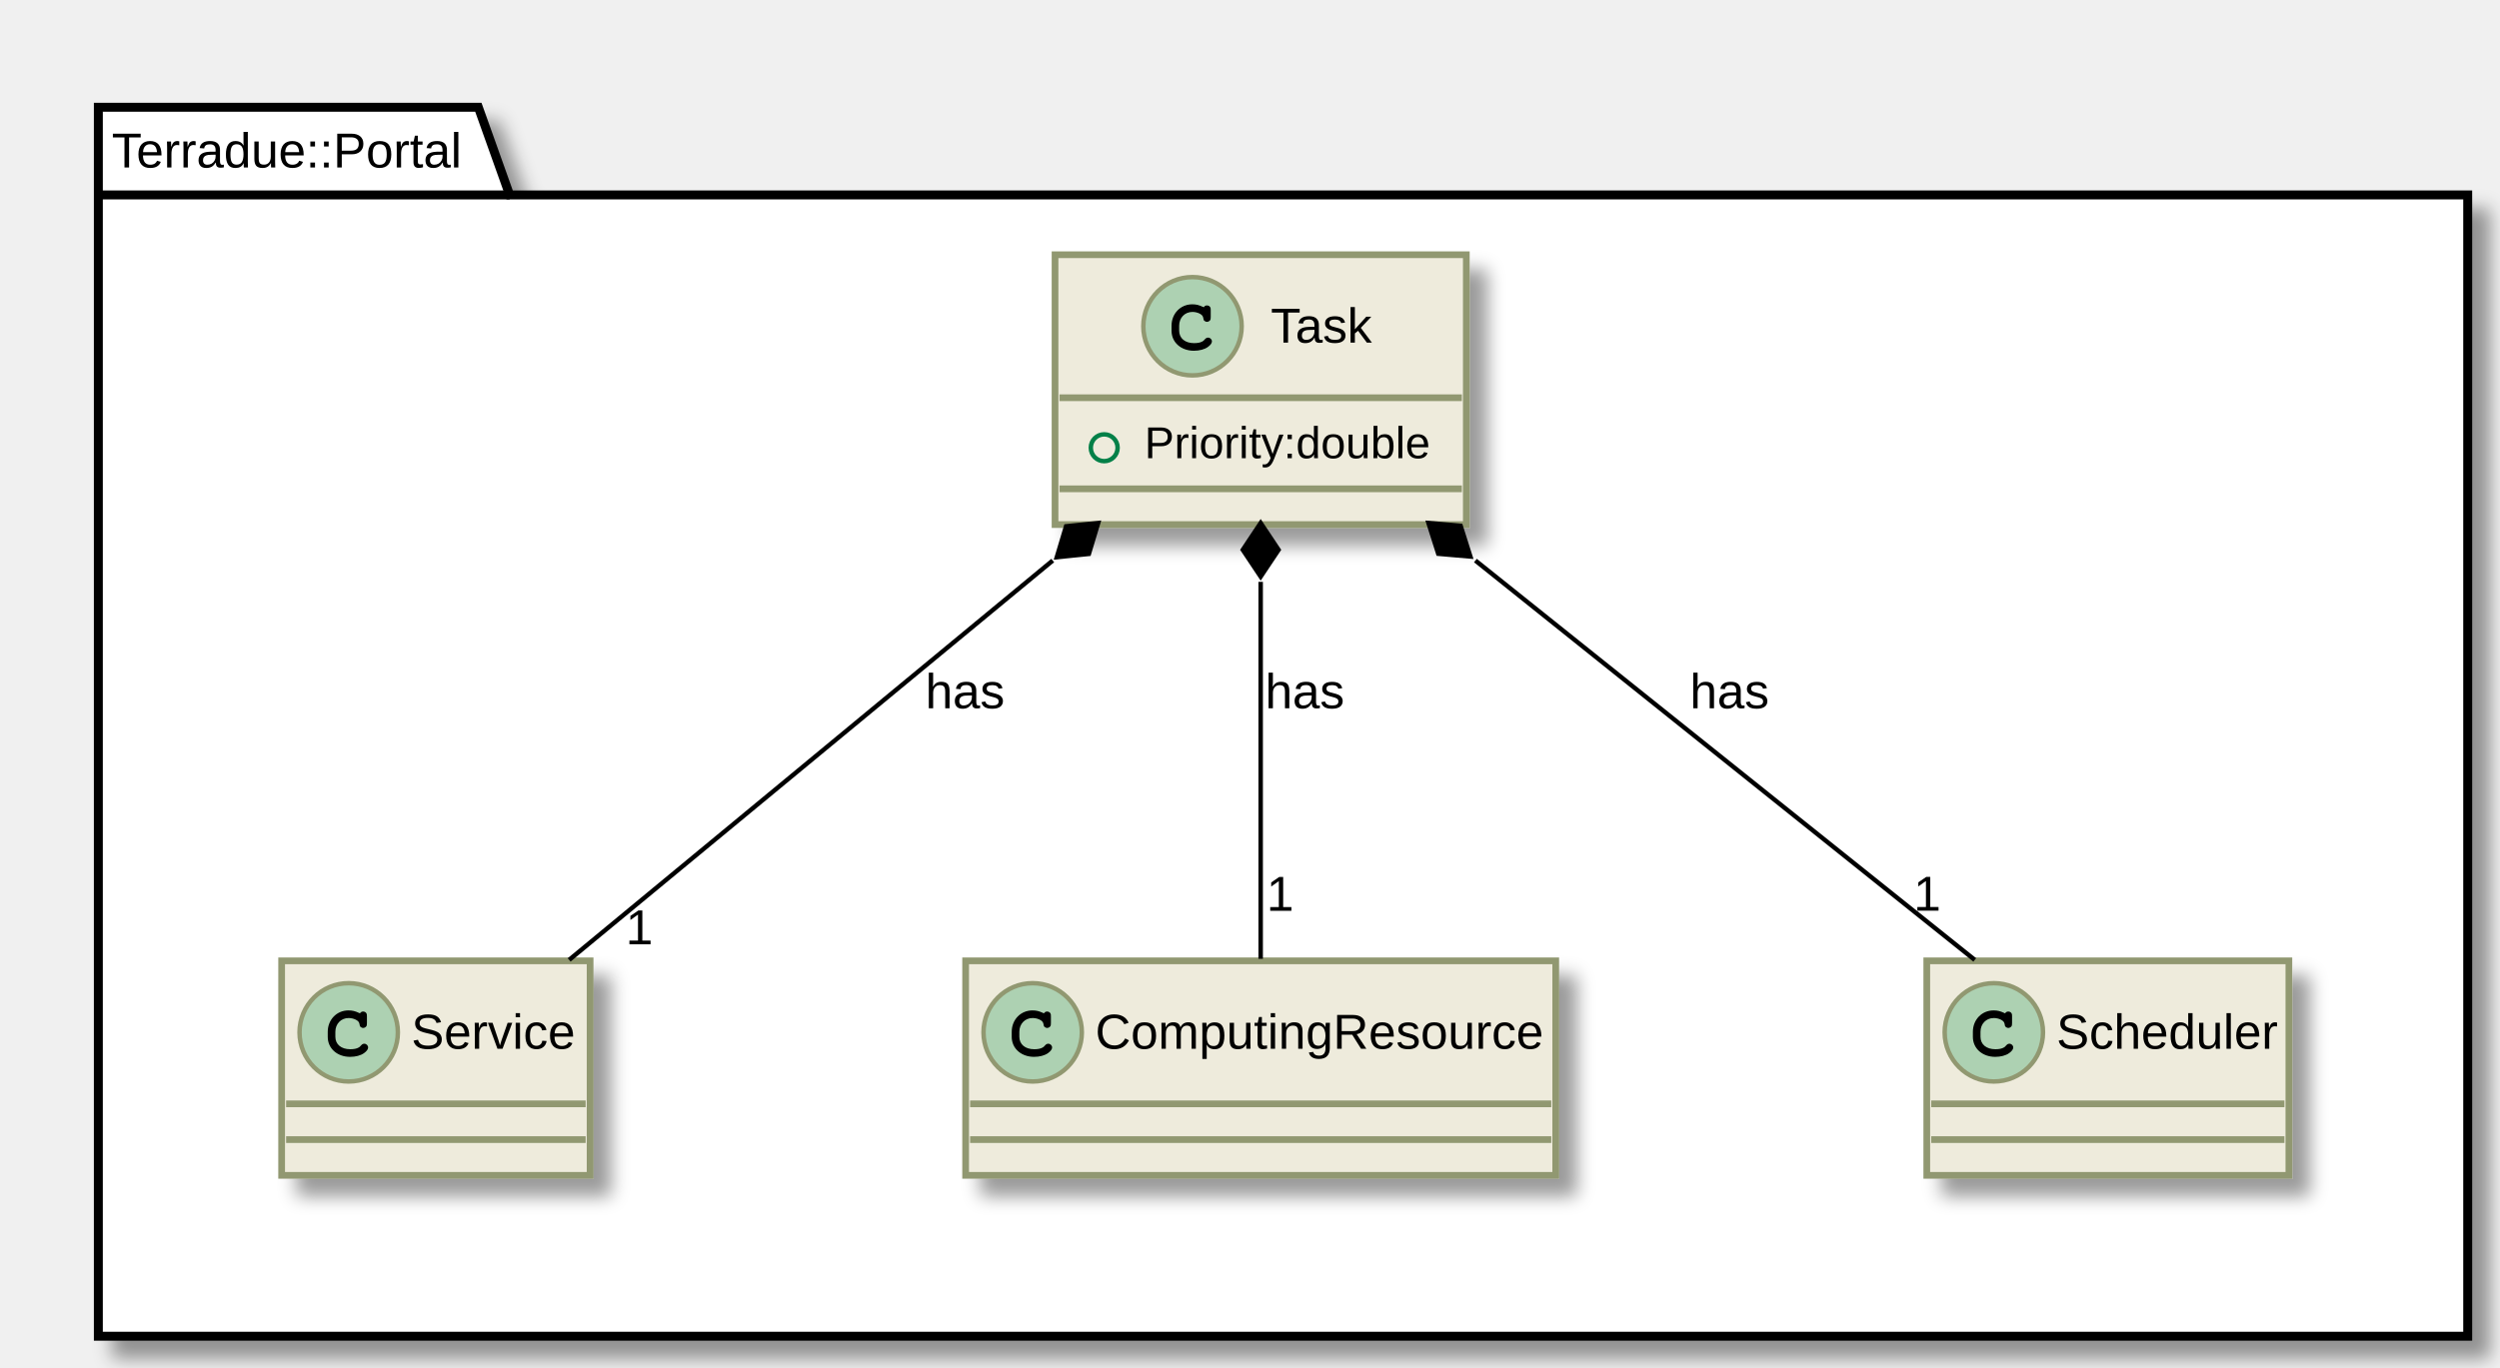
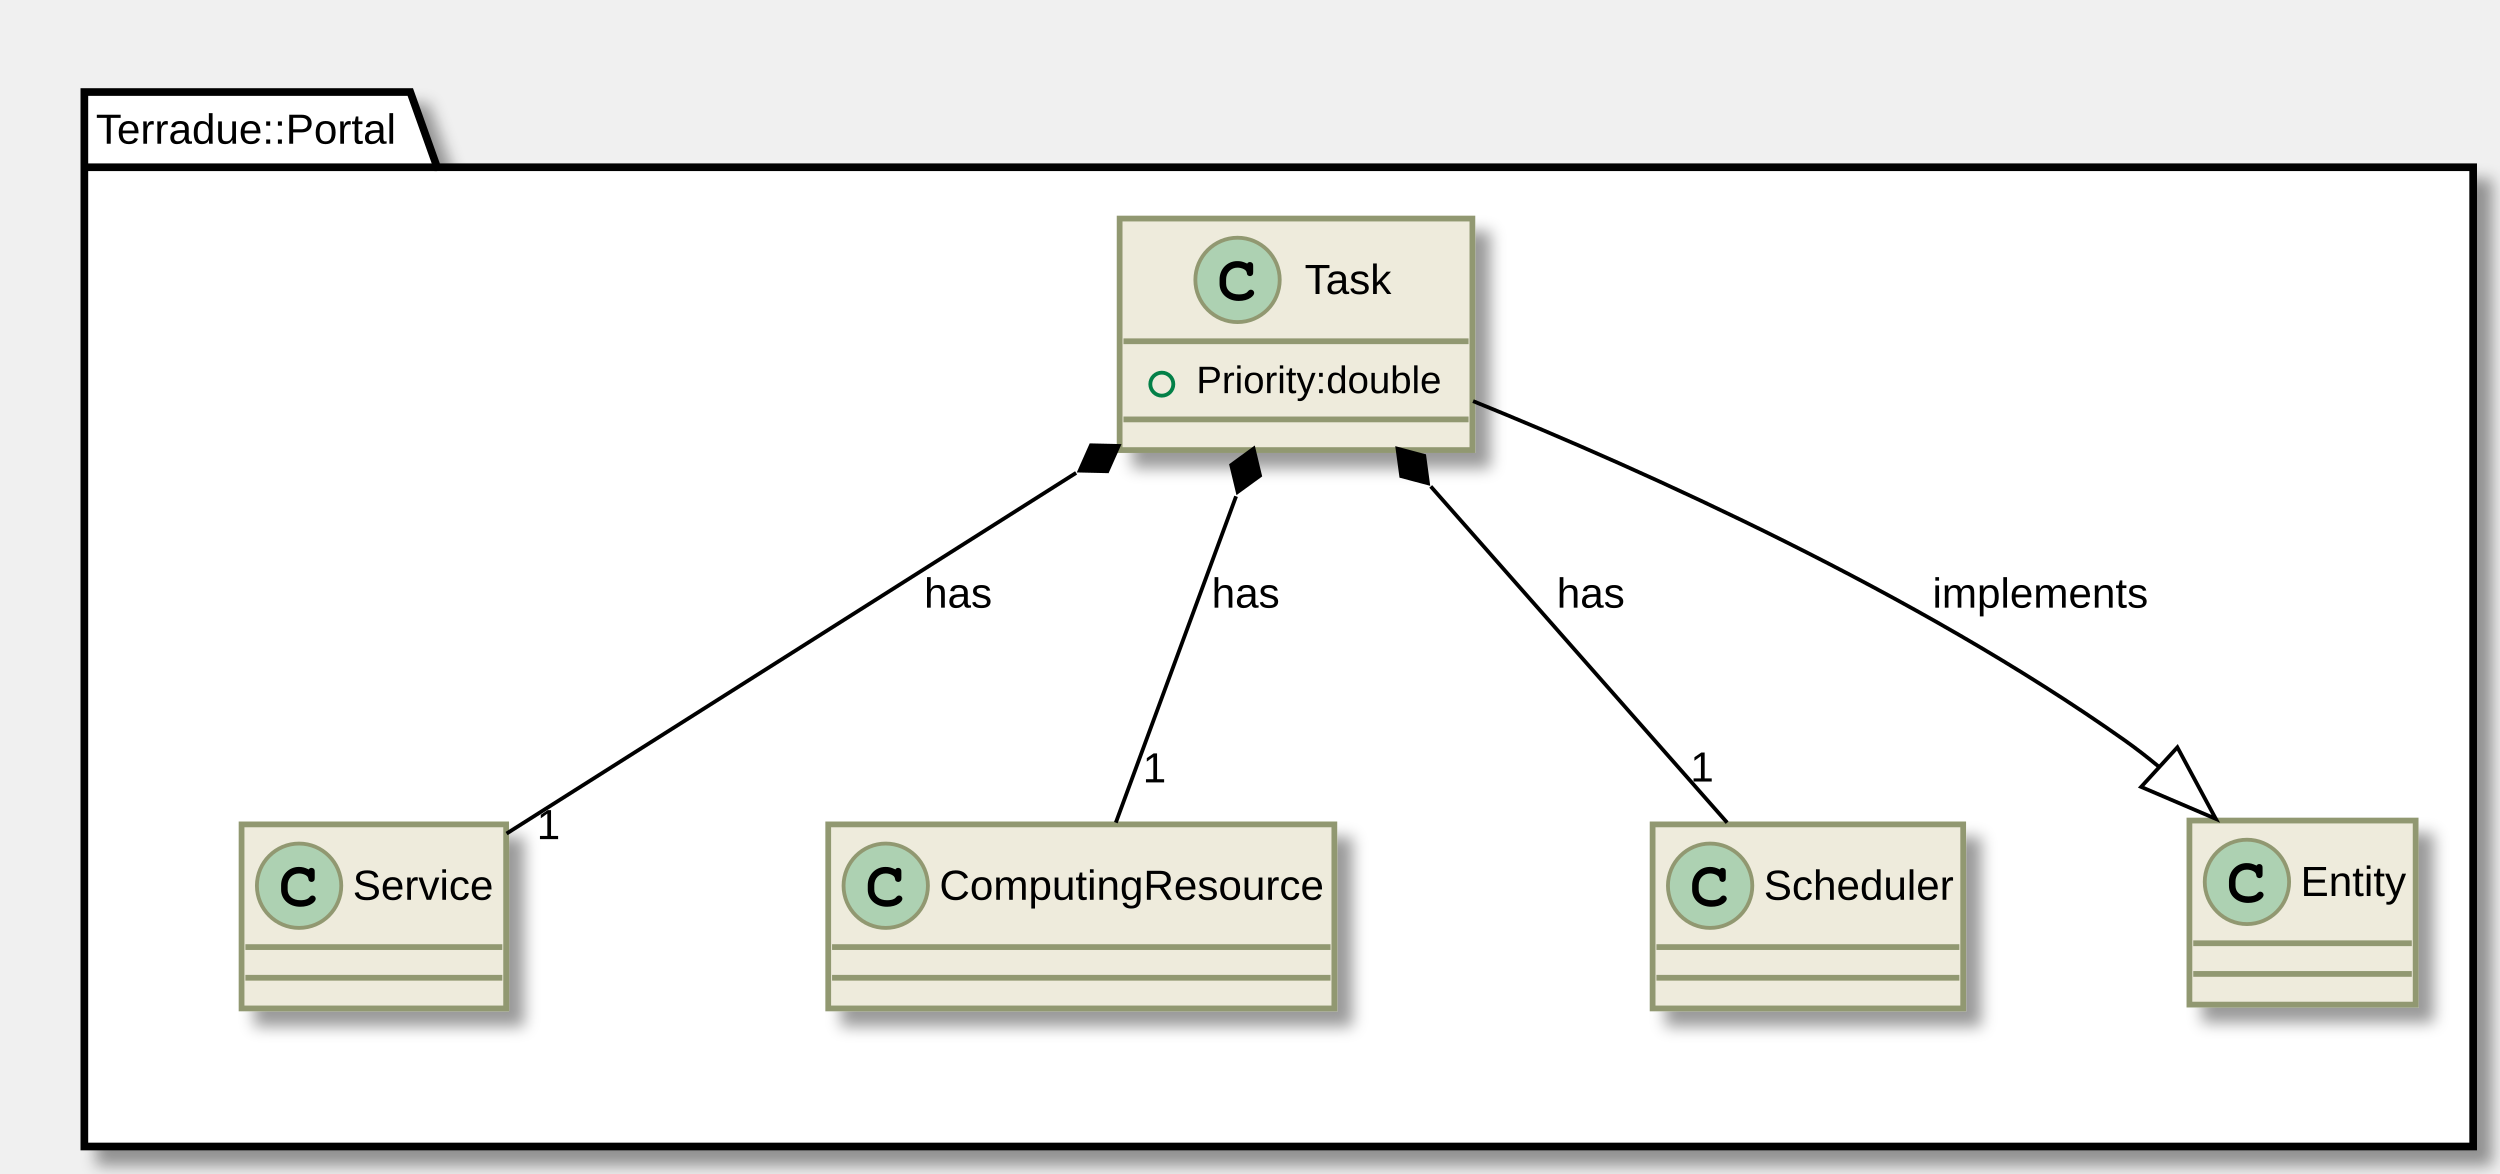
- <svg xmlns="http://www.w3.org/2000/svg" xmlns:xlink="http://www.w3.org/1999/xlink" height="306pt" style="width:559px;height:306px;" version="1.1" viewBox="0 0 559 306" width="559pt">
+ <svg xmlns="http://www.w3.org/2000/svg" xmlns:xlink="http://www.w3.org/1999/xlink" height="306pt" style="width:652px;height:306px;" version="1.1" viewBox="0 0 652 306" width="652pt">
  <defs>
    <filter height="300%" id="f1" width="300%" x="-1" y="-1">
      <feGaussianBlur result="blurOut" stdDeviation="2.0" />
      <feColorMatrix in="blurOut" result="blurOut2" type="matrix" values="0 0 0 0 0 0 0 0 0 0 0 0 0 0 0 0 0 0 .4 0" />
      <feOffset dx="4.0" dy="4.0" in="blurOut2" result="blurOut3" />
      <feBlend in="SourceGraphic" in2="blurOut3" mode="normal" />
    </filter>
  </defs>
  <g>
-     <polygon fill="#FFFFFF" filter="url(#f1)" points="22,24,107,24,114,43.618,552,43.618,552,299,22,299,22,24" style="stroke: #000000; stroke-width: 2.0;" />
+     <polygon fill="#FFFFFF" filter="url(#f1)" points="22,24,107,24,114,43.618,645,43.618,645,299,22,299,22,24" style="stroke: #000000; stroke-width: 2.0;" />
    <line style="stroke: #000000; stroke-width: 2.0;" x1="22" x2="114" y1="43.618" y2="43.618" />
    <text fill="#000000" font-family="Arial" font-size="11" lengthAdjust="spacingAndGlyphs" textLength="79" x="25" y="37.483">Terradue::Portal</text>
    <a target="_top" xlink:href="../information/classes/class_terradue_1_1_portal_1_1_task.html" xlink:title="../information/classes/class_terradue_1_1_portal_1_1_task.html">
-       <rect fill="#EEEBDC" filter="url(#f1)" height="60.38" style="stroke: #919871; stroke-width: 1.5;" width="92" x="236" y="57" />
-       <ellipse cx="266.75" cy="73" fill="#ADD1B2" rx="11" ry="11" style="stroke: #919871; stroke-width: 1.0;" />
-       <path d="M269.094,68.672 C268.156,68.234 267.562,68.094 266.688,68.094 C264.062,68.094 262.062,70.172 262.062,72.891 L262.062,74.016 C262.062,76.594 264.172,78.484 267.062,78.484 C268.281,78.484 269.438,78.188 270.188,77.641 C270.766,77.234 271.094,76.781 271.094,76.391 C271.094,75.938 270.703,75.547 270.234,75.547 C270.016,75.547 269.812,75.625 269.625,75.812 C269.172,76.297 269.172,76.297 268.984,76.391 C268.562,76.656 267.875,76.781 267.109,76.781 C265.062,76.781 263.766,75.688 263.766,73.984 L263.766,72.891 C263.766,71.109 265.016,69.797 266.75,69.797 C267.328,69.797 267.938,69.953 268.406,70.203 C268.891,70.484 269.062,70.703 269.156,71.109 C269.219,71.516 269.25,71.641 269.391,71.766 C269.531,71.906 269.766,72.016 269.984,72.016 C270.25,72.016 270.516,71.875 270.688,71.656 C270.797,71.5 270.828,71.312 270.828,70.891 L270.828,69.469 C270.828,69.031 270.812,68.906 270.719,68.75 C270.562,68.484 270.281,68.344 269.984,68.344 C269.688,68.344 269.484,68.438 269.266,68.75 L269.094,68.672 Z " />
-       <text fill="#000000" font-family="Arial" font-size="11" lengthAdjust="spacingAndGlyphs" textLength="25" x="284.25" y="76.674">Task</text>
-       <line style="stroke: #919871; stroke-width: 1.5;" x1="237" x2="327" y1="89" y2="89" />
-       <ellipse cx="247" cy="100.19" fill="none" rx="3" ry="3" style="stroke: #038048; stroke-width: 1.0;" />
-       <text fill="#000000" font-family="Arial" font-size="10" lengthAdjust="spacingAndGlyphs" textLength="66" x="256" y="102.53">Priority:double</text>
-       <line style="stroke: #919871; stroke-width: 1.5;" x1="237" x2="327" y1="109.38" y2="109.38" />
+       <rect fill="#EEEBDC" filter="url(#f1)" height="60.38" style="stroke: #919871; stroke-width: 1.5;" width="92" x="292" y="57" />
+       <ellipse cx="322.75" cy="73" fill="#ADD1B2" rx="11" ry="11" style="stroke: #919871; stroke-width: 1.0;" />
+       <path d="M325.094,68.672 C324.156,68.234 323.562,68.094 322.688,68.094 C320.062,68.094 318.062,70.172 318.062,72.891 L318.062,74.016 C318.062,76.594 320.172,78.484 323.062,78.484 C324.281,78.484 325.438,78.188 326.188,77.641 C326.766,77.234 327.094,76.781 327.094,76.391 C327.094,75.938 326.703,75.547 326.234,75.547 C326.016,75.547 325.812,75.625 325.625,75.812 C325.172,76.297 325.172,76.297 324.984,76.391 C324.562,76.656 323.875,76.781 323.109,76.781 C321.062,76.781 319.766,75.688 319.766,73.984 L319.766,72.891 C319.766,71.109 321.016,69.797 322.75,69.797 C323.328,69.797 323.938,69.953 324.406,70.203 C324.891,70.484 325.062,70.703 325.156,71.109 C325.219,71.516 325.25,71.641 325.391,71.766 C325.531,71.906 325.766,72.016 325.984,72.016 C326.25,72.016 326.516,71.875 326.688,71.656 C326.797,71.5 326.828,71.312 326.828,70.891 L326.828,69.469 C326.828,69.031 326.812,68.906 326.719,68.75 C326.562,68.484 326.281,68.344 325.984,68.344 C325.688,68.344 325.484,68.438 325.266,68.75 L325.094,68.672 Z " />
+       <text fill="#000000" font-family="Arial" font-size="11" lengthAdjust="spacingAndGlyphs" textLength="25" x="340.25" y="76.674">Task</text>
+       <line style="stroke: #919871; stroke-width: 1.5;" x1="293" x2="383" y1="89" y2="89" />
+       <ellipse cx="303" cy="100.19" fill="none" rx="3" ry="3" style="stroke: #038048; stroke-width: 1.0;" />
+       <text fill="#000000" font-family="Arial" font-size="10" lengthAdjust="spacingAndGlyphs" textLength="66" x="312" y="102.53">Priority:double</text>
+       <line style="stroke: #919871; stroke-width: 1.5;" x1="293" x2="383" y1="109.38" y2="109.38" />
    </a>
    <rect fill="#EEEBDC" filter="url(#f1)" height="48" style="stroke: #919871; stroke-width: 1.5;" width="69" x="63" y="215" />
    <ellipse cx="78" cy="231" fill="#ADD1B2" rx="11" ry="11" style="stroke: #919871; stroke-width: 1.0;" />
    <path d="M80.344,226.672 C79.406,226.234 78.812,226.094 77.938,226.094 C75.312,226.094 73.312,228.172 73.312,230.891 L73.312,232.016 C73.312,234.594 75.422,236.484 78.312,236.484 C79.531,236.484 80.688,236.188 81.438,235.641 C82.016,235.234 82.344,234.781 82.344,234.391 C82.344,233.938 81.953,233.547 81.484,233.547 C81.266,233.547 81.062,233.625 80.875,233.812 C80.422,234.297 80.422,234.297 80.234,234.391 C79.812,234.656 79.125,234.781 78.359,234.781 C76.312,234.781 75.016,233.688 75.016,231.984 L75.016,230.891 C75.016,229.109 76.266,227.797 78,227.797 C78.578,227.797 79.188,227.953 79.656,228.203 C80.141,228.484 80.312,228.703 80.406,229.109 C80.469,229.516 80.5,229.641 80.641,229.766 C80.781,229.906 81.016,230.016 81.234,230.016 C81.5,230.016 81.766,229.875 81.938,229.656 C82.047,229.5 82.078,229.312 82.078,228.891 L82.078,227.469 C82.078,227.031 82.062,226.906 81.969,226.75 C81.812,226.484 81.531,226.344 81.234,226.344 C80.938,226.344 80.734,226.438 80.516,226.75 L80.344,226.672 Z " />
    <text fill="#000000" font-family="Arial" font-size="11" lengthAdjust="spacingAndGlyphs" textLength="37" x="92" y="234.674">Service</text>
    <line style="stroke: #919871; stroke-width: 1.5;" x1="64" x2="131" y1="247" y2="247" />
    <line style="stroke: #919871; stroke-width: 1.5;" x1="64" x2="131" y1="255" y2="255" />
    <rect fill="#EEEBDC" filter="url(#f1)" height="48" style="stroke: #919871; stroke-width: 1.5;" width="132" x="216" y="215" />
    <ellipse cx="231" cy="231" fill="#ADD1B2" rx="11" ry="11" style="stroke: #919871; stroke-width: 1.0;" />
    <path d="M233.344,226.672 C232.406,226.234 231.812,226.094 230.938,226.094 C228.312,226.094 226.312,228.172 226.312,230.891 L226.312,232.016 C226.312,234.594 228.422,236.484 231.312,236.484 C232.531,236.484 233.688,236.188 234.438,235.641 C235.016,235.234 235.344,234.781 235.344,234.391 C235.344,233.938 234.953,233.547 234.484,233.547 C234.266,233.547 234.062,233.625 233.875,233.812 C233.422,234.297 233.422,234.297 233.234,234.391 C232.812,234.656 232.125,234.781 231.359,234.781 C229.312,234.781 228.016,233.688 228.016,231.984 L228.016,230.891 C228.016,229.109 229.266,227.797 231,227.797 C231.578,227.797 232.188,227.953 232.656,228.203 C233.141,228.484 233.312,228.703 233.406,229.109 C233.469,229.516 233.5,229.641 233.641,229.766 C233.781,229.906 234.016,230.016 234.234,230.016 C234.5,230.016 234.766,229.875 234.938,229.656 C235.047,229.5 235.078,229.312 235.078,228.891 L235.078,227.469 C235.078,227.031 235.062,226.906 234.969,226.75 C234.812,226.484 234.531,226.344 234.234,226.344 C233.938,226.344 233.734,226.438 233.516,226.75 L233.344,226.672 Z " />
    <text fill="#000000" font-family="Arial" font-size="11" lengthAdjust="spacingAndGlyphs" textLength="100" x="245" y="234.674">ComputingResource</text>
    <line style="stroke: #919871; stroke-width: 1.5;" x1="217" x2="347" y1="247" y2="247" />
    <line style="stroke: #919871; stroke-width: 1.5;" x1="217" x2="347" y1="255" y2="255" />
    <rect fill="#EEEBDC" filter="url(#f1)" height="48" style="stroke: #919871; stroke-width: 1.5;" width="81" x="431" y="215" />
    <ellipse cx="446" cy="231" fill="#ADD1B2" rx="11" ry="11" style="stroke: #919871; stroke-width: 1.0;" />
    <path d="M448.344,226.672 C447.406,226.234 446.812,226.094 445.938,226.094 C443.312,226.094 441.312,228.172 441.312,230.891 L441.312,232.016 C441.312,234.594 443.422,236.484 446.312,236.484 C447.531,236.484 448.688,236.188 449.438,235.641 C450.016,235.234 450.344,234.781 450.344,234.391 C450.344,233.938 449.953,233.547 449.484,233.547 C449.266,233.547 449.062,233.625 448.875,233.812 C448.422,234.297 448.422,234.297 448.234,234.391 C447.812,234.656 447.125,234.781 446.359,234.781 C444.312,234.781 443.016,233.688 443.016,231.984 L443.016,230.891 C443.016,229.109 444.266,227.797 446,227.797 C446.578,227.797 447.188,227.953 447.656,228.203 C448.141,228.484 448.312,228.703 448.406,229.109 C448.469,229.516 448.5,229.641 448.641,229.766 C448.781,229.906 449.016,230.016 449.234,230.016 C449.5,230.016 449.766,229.875 449.938,229.656 C450.047,229.5 450.078,229.312 450.078,228.891 L450.078,227.469 C450.078,227.031 450.062,226.906 449.969,226.75 C449.812,226.484 449.531,226.344 449.234,226.344 C448.938,226.344 448.734,226.438 448.516,226.75 L448.344,226.672 Z " />
    <text fill="#000000" font-family="Arial" font-size="11" lengthAdjust="spacingAndGlyphs" textLength="49" x="460" y="234.674">Scheduler</text>
    <line style="stroke: #919871; stroke-width: 1.5;" x1="432" x2="511" y1="247" y2="247" />
    <line style="stroke: #919871; stroke-width: 1.5;" x1="432" x2="511" y1="255" y2="255" />
-     <path d="M235.482,125.428 C201.486,153.512 156.418,190.742 127.313,214.785 " fill="none" style="stroke: #000000; stroke-width: 1.0;" />
-     <polygon fill="#000000" points="245.648,117.03,238.475,117.767,236.397,124.673,243.57,123.935,245.648,117.03" style="stroke: #000000; stroke-width: 1.0;" />
-     <text fill="#000000" font-family="Arial" font-size="11" lengthAdjust="spacingAndGlyphs" textLength="18" x="207" y="158.483">has</text>
-     <text fill="#000000" font-family="Arial" font-size="11" lengthAdjust="spacingAndGlyphs" textLength="6" x="139.95" y="211.295">1</text>
-     <path d="M282,130.189 C282,157.511 282,191.834 282,214.544 " fill="none" style="stroke: #000000; stroke-width: 1.0;" />
-     <polygon fill="#000000" points="282,117.03,278,123.03,282,129.03,286,123.03,282,117.03" style="stroke: #000000; stroke-width: 1.0;" />
-     <text fill="#000000" font-family="Arial" font-size="11" lengthAdjust="spacingAndGlyphs" textLength="18" x="283" y="158.483">has</text>
-     <text fill="#000000" font-family="Arial" font-size="11" lengthAdjust="spacingAndGlyphs" textLength="6" x="283.296" y="203.802">1</text>
-     <path d="M330.035,125.428 C365.14,153.512 411.677,190.742 441.731,214.785 " fill="none" style="stroke: #000000; stroke-width: 1.0;" />
-     <polygon fill="#000000" points="319.538,117.03,321.724,123.902,328.908,124.526,326.722,117.655,319.538,117.03" style="stroke: #000000; stroke-width: 1.0;" />
-     <text fill="#000000" font-family="Arial" font-size="11" lengthAdjust="spacingAndGlyphs" textLength="18" x="378" y="158.483">has</text>
-     <text fill="#000000" font-family="Arial" font-size="11" lengthAdjust="spacingAndGlyphs" textLength="6" x="428.046" y="203.779">1</text>
+     <rect fill="#EEEBDC" filter="url(#f1)" height="48" style="stroke: #919871; stroke-width: 1.5;" width="59" x="571" y="214" />
+     <ellipse cx="586" cy="230" fill="#ADD1B2" rx="11" ry="11" style="stroke: #919871; stroke-width: 1.0;" />
+     <path d="M588.344,225.672 C587.406,225.234 586.812,225.094 585.938,225.094 C583.312,225.094 581.312,227.172 581.312,229.891 L581.312,231.016 C581.312,233.594 583.422,235.484 586.312,235.484 C587.531,235.484 588.688,235.188 589.438,234.641 C590.016,234.234 590.344,233.781 590.344,233.391 C590.344,232.938 589.953,232.547 589.484,232.547 C589.266,232.547 589.062,232.625 588.875,232.812 C588.422,233.297 588.422,233.297 588.234,233.391 C587.812,233.656 587.125,233.781 586.359,233.781 C584.312,233.781 583.016,232.688 583.016,230.984 L583.016,229.891 C583.016,228.109 584.266,226.797 586,226.797 C586.578,226.797 587.188,226.953 587.656,227.203 C588.141,227.484 588.312,227.703 588.406,228.109 C588.469,228.516 588.5,228.641 588.641,228.766 C588.781,228.906 589.016,229.016 589.234,229.016 C589.5,229.016 589.766,228.875 589.938,228.656 C590.047,228.5 590.078,228.312 590.078,227.891 L590.078,226.469 C590.078,226.031 590.062,225.906 589.969,225.75 C589.812,225.484 589.531,225.344 589.234,225.344 C588.938,225.344 588.734,225.438 588.516,225.75 L588.344,225.672 Z " />
+     <text fill="#000000" font-family="Arial" font-size="11" lengthAdjust="spacingAndGlyphs" textLength="27" x="600" y="233.674">Entity</text>
+     <line style="stroke: #919871; stroke-width: 1.5;" x1="572" x2="629" y1="246" y2="246" />
+     <line style="stroke: #919871; stroke-width: 1.5;" x1="572" x2="629" y1="254" y2="254" />
+     <path d="M280.649,123.322 C234.348,152.646 170.753,192.923 132.115,217.394 " fill="none" style="stroke: #000000; stroke-width: 1.0;" />
+     <polygon fill="#000000" points="291.726,116.307,284.517,116.138,281.588,122.728,288.797,122.897,291.726,116.307" style="stroke: #000000; stroke-width: 1.0;" />
+     <text fill="#000000" font-family="Arial" font-size="11" lengthAdjust="spacingAndGlyphs" textLength="18" x="241" y="158.483">has</text>
+     <text fill="#000000" font-family="Arial" font-size="11" lengthAdjust="spacingAndGlyphs" textLength="6" x="139.978" y="218.841">1</text>
+     <path d="M322.363,129.442 C312.254,156.883 299.453,191.627 291.01,214.544 " fill="none" style="stroke: #000000; stroke-width: 1.0;" />
+     <polygon fill="#000000" points="326.936,117.03,321.108,121.277,322.787,128.29,328.615,124.043,326.936,117.03" style="stroke: #000000; stroke-width: 1.0;" />
+     <text fill="#000000" font-family="Arial" font-size="11" lengthAdjust="spacingAndGlyphs" textLength="18" x="316" y="158.483">has</text>
+     <text fill="#000000" font-family="Arial" font-size="11" lengthAdjust="spacingAndGlyphs" textLength="6" x="298.024" y="204.052">1</text>
+     <path d="M373.137,126.857 C397.656,154.67 429.597,190.901 450.44,214.544 " fill="none" style="stroke: #000000; stroke-width: 1.0;" />
+     <polygon fill="#000000" points="364.474,117.03,365.442,124.176,372.41,126.031,371.442,118.885,364.474,117.03" style="stroke: #000000; stroke-width: 1.0;" />
+     <text fill="#000000" font-family="Arial" font-size="11" lengthAdjust="spacingAndGlyphs" textLength="18" x="406" y="158.483">has</text>
+     <text fill="#000000" font-family="Arial" font-size="11" lengthAdjust="spacingAndGlyphs" textLength="6" x="440.841" y="203.833">1</text>
+     <path d="M384.173,104.61 C429.575,123.057 499.764,154.663 554,193 C557.016,195.132 560.021,197.464 562.966,199.909 " fill="none" style="stroke: #000000; stroke-width: 1.0;" />
+     <polygon fill="none" points="567.858,194.896,577.886,213.562,558.406,205.224,567.858,194.896" style="stroke: #000000; stroke-width: 1.0;" />
+     <text fill="#000000" font-family="Arial" font-size="11" lengthAdjust="spacingAndGlyphs" textLength="55" x="504" y="158.483">implements</text>
  </g>
</svg>
